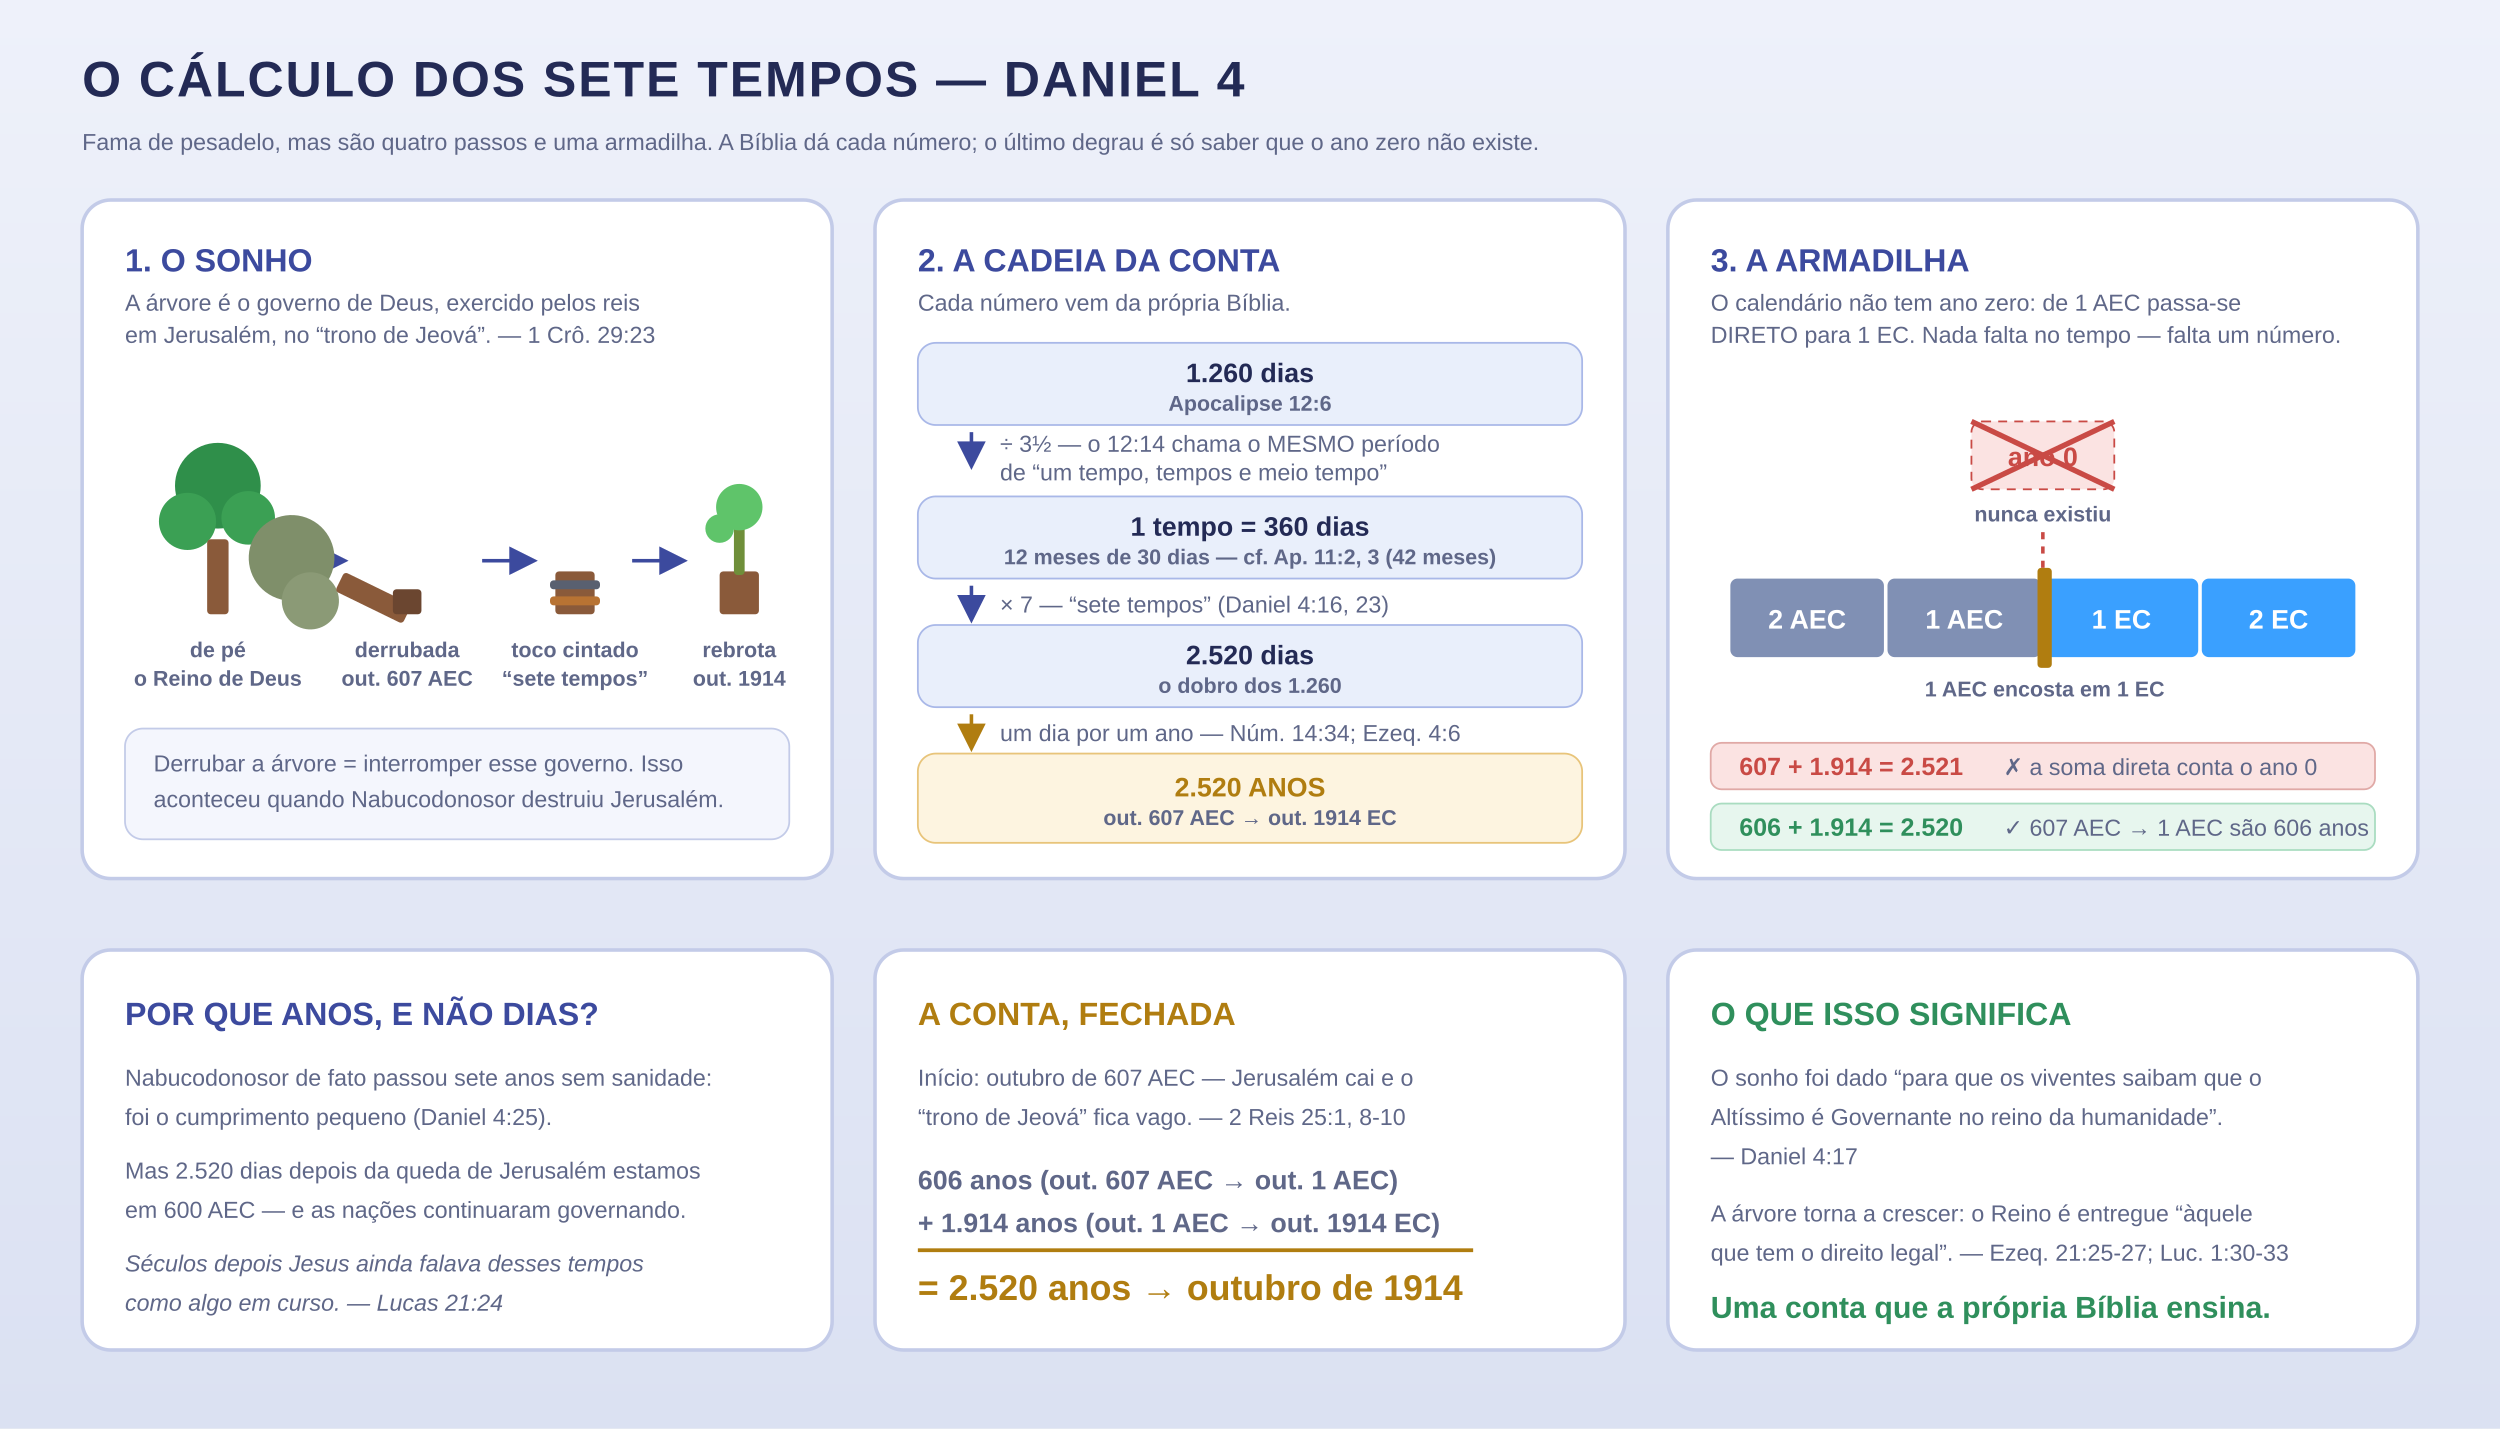
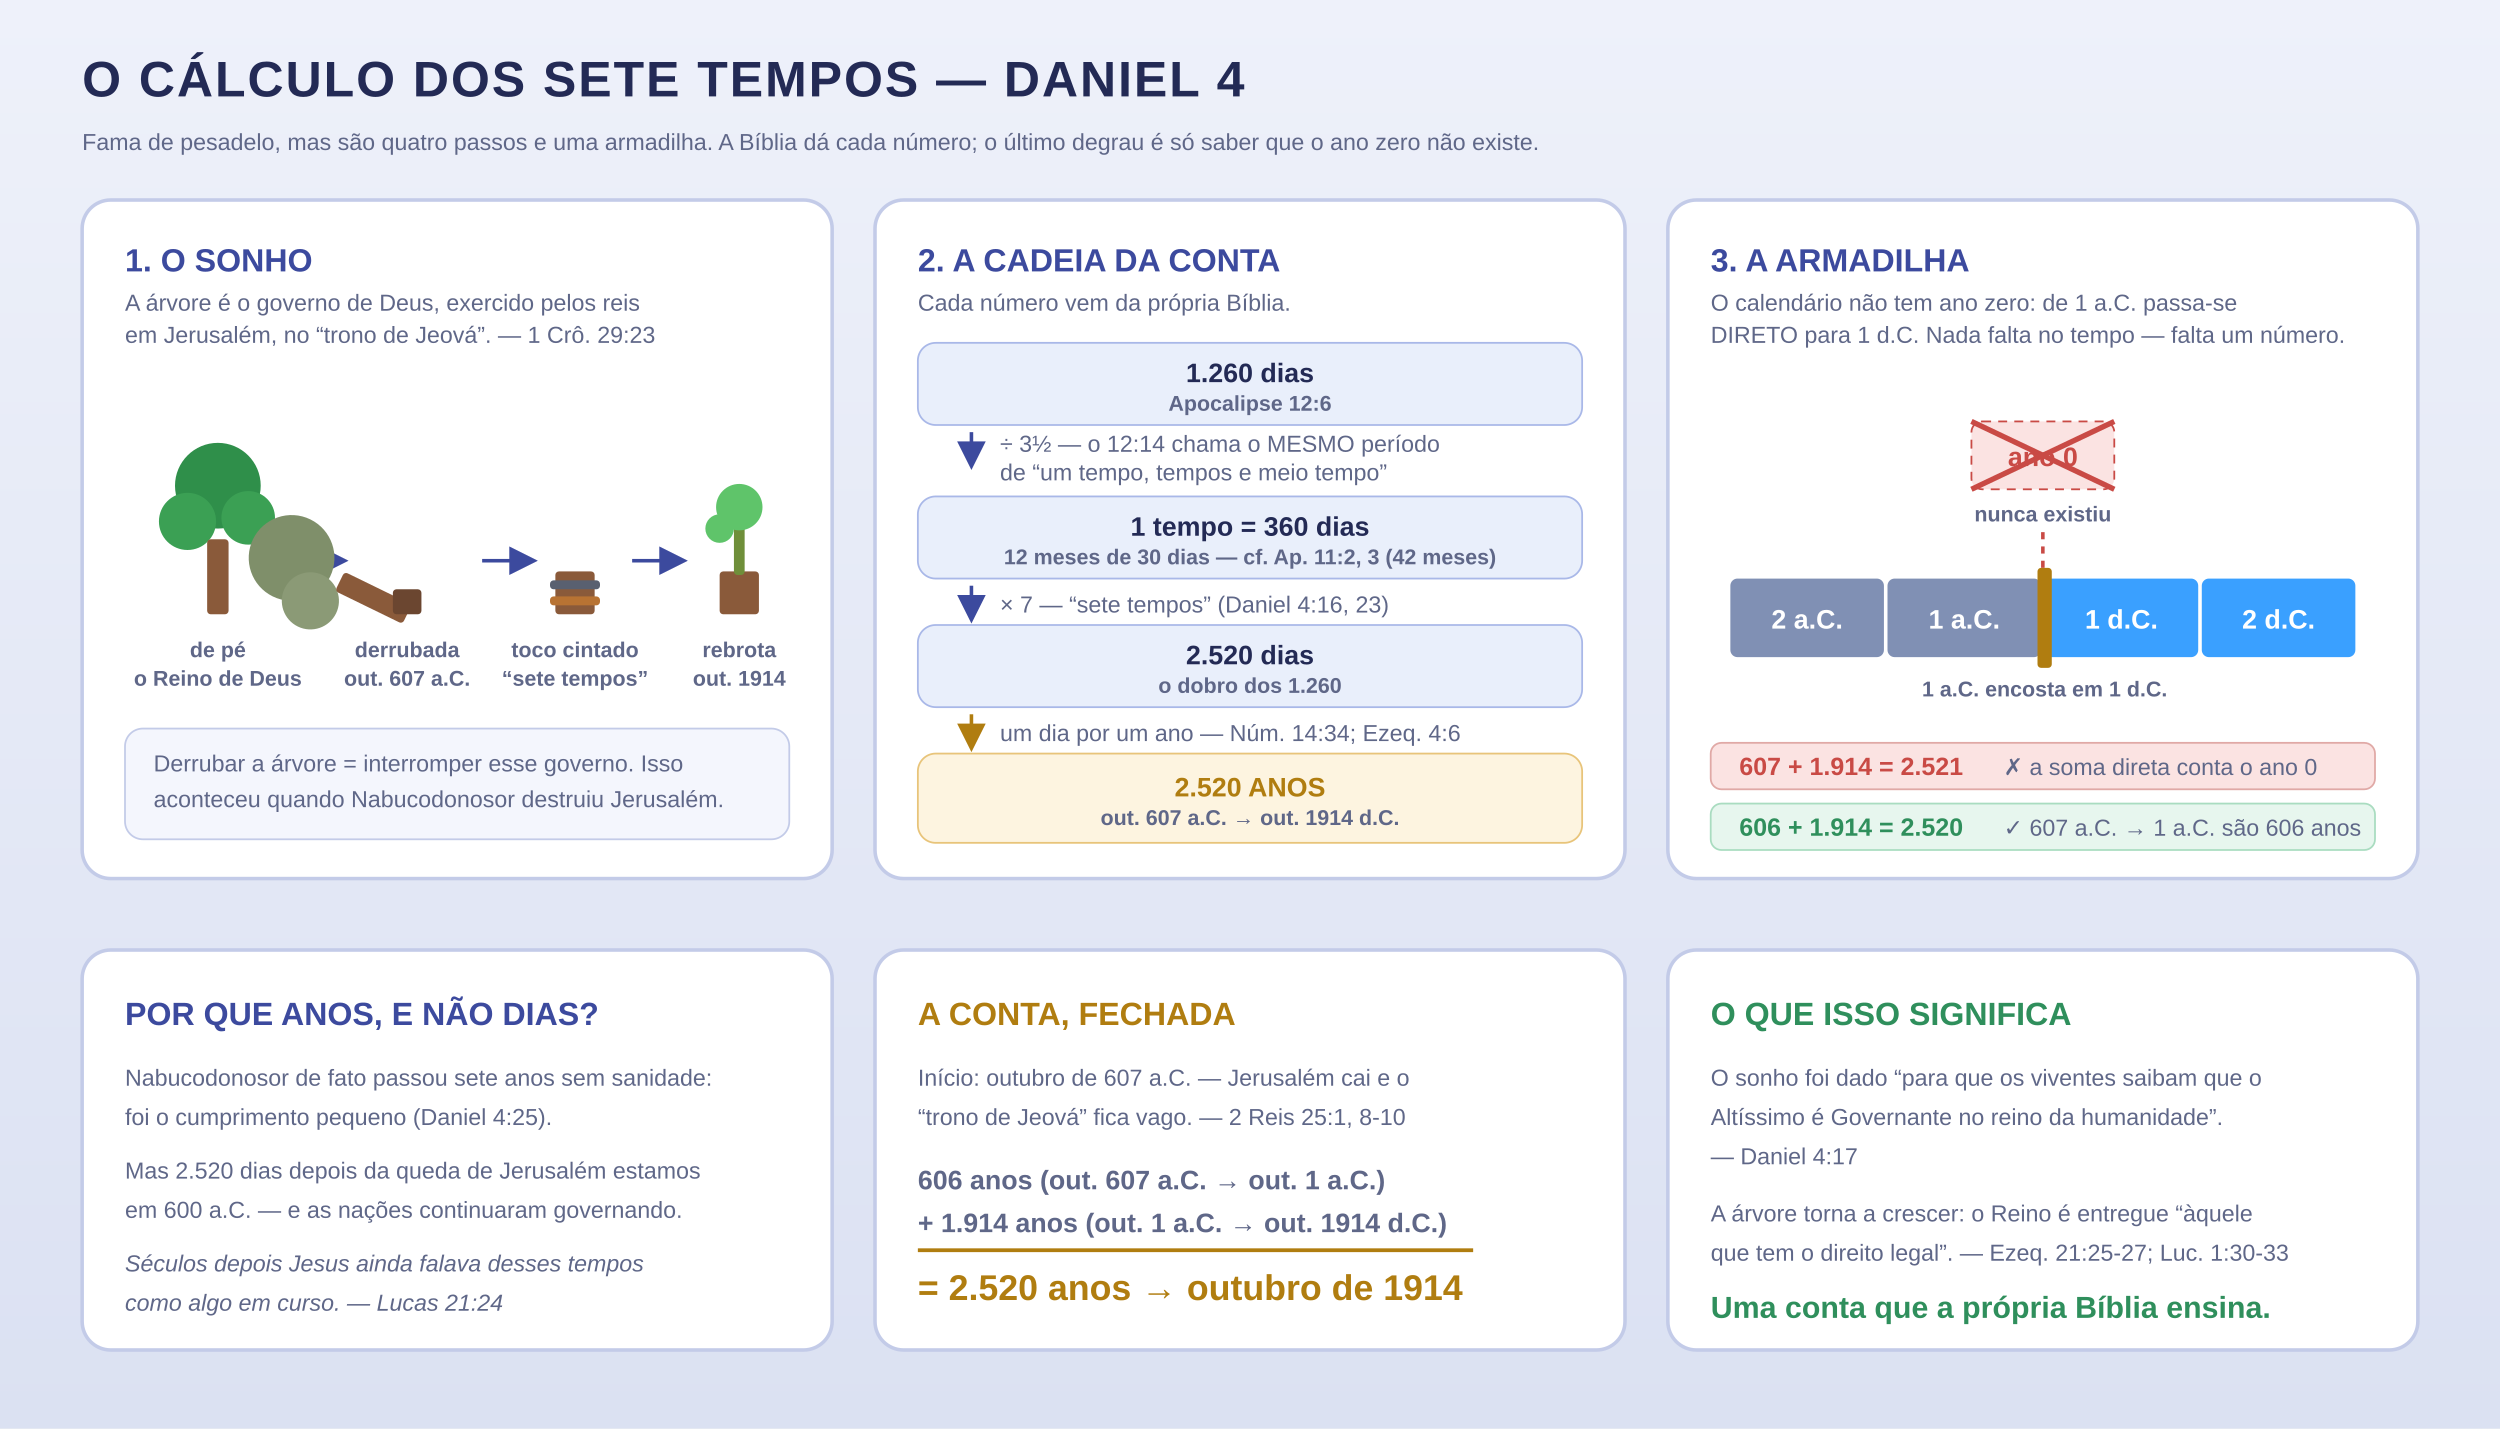
<svg xmlns="http://www.w3.org/2000/svg" viewBox="0 0 1400 800" width="1400" height="800" role="img" aria-labelledby="tit desc" font-family="'Segoe UI', 'Helvetica Neue', Arial, sans-serif" version="1.1" id="svg70">
  <defs id="defs3">
    <linearGradient id="fundo" x1="0" y1="0" x2="0" y2="1058.301" gradientTransform="scale(1.322876,0.755929)" gradientUnits="userSpaceOnUse">
      <stop offset="0" stop-color="#eef1fa" id="stop1" />
      <stop offset="1" stop-color="#dbe1f2" id="stop2" />
    </linearGradient>
    <marker id="seta" viewBox="0 0 10 10" refX="8" refY="5" markerWidth="8" markerHeight="8" orient="auto">
      <path d="M 0,0 10,5 0,10 Z" fill="#3c4a9e" id="path2" />
    </marker>
    <marker id="seta-ouro" viewBox="0 0 10 10" refX="8" refY="5" markerWidth="8" markerHeight="8" orient="auto">
      <path d="M 0,0 10,5 0,10 Z" fill="#b07d10" id="path3" />
    </marker>
  </defs>
  <style id="style3">
        .cab  { fill:#232a55; font-size:28px; font-weight:800; letter-spacing:1.1px; }
        .rot  { fill:#3c4a9e; font-size:18px; font-weight:700; }
        .rotp { fill:#5f6788; font-size:13px; }
        .painel { fill:#ffffff; stroke:#c3cbe8; stroke-width:2; }
        .not  { font-size:12px; font-weight:700; text-anchor:middle; fill:#5f6788; }
        .cx   { font-size:15px; font-weight:800; text-anchor:middle; }
        .ok   { fill:#2f8f5c; }
        .err  { fill:#c94a45; }
        .ouro { fill:#b07d10; }
    </style>
  <rect width="1400" height="800" fill="url(#fundo)" id="rect3" x="0" y="0" style="fill:url(#fundo)" />
  <text class="cab" x="46" y="54" id="text3">O CÁLCULO DOS SETE TEMPOS — DANIEL 4</text>
  <text class="rotp" x="46" y="84" font-size="16" id="text4">Fama de pesadelo, mas são quatro passos e uma armadilha. A Bíblia dá cada número; o último degrau é só saber que o ano zero não existe.</text>
  <g transform="translate(46,112)" id="g21">
    <rect class="painel" width="420" height="380" rx="16" id="rect4" x="0" y="0" />
    <text class="rot" x="24" y="40" id="text5">1. O SONHO</text>
    <text class="rotp" x="24" y="62" id="text6">A árvore é o governo de Deus, exercido pelos reis</text>
    <text class="rotp" x="24" y="80" id="text7">em Jerusalém, no “trono de Jeová”. — 1 Crô. 29:23</text>
    <g transform="translate(76,232)" id="g10">
      <circle cx="0" cy="-72" r="24" fill="#2f8f4a" id="circle7" />
      <circle cx="-17" cy="-52" r="16" fill="#3ba054" id="circle8" />
      <circle cx="17" cy="-54" r="15" fill="#3ba054" id="circle9" />
      <rect x="-6" y="-42" width="12" height="42" fill="#8a5a3a" rx="2" id="rect9" />
      <text class="not" y="24" id="text9">de pé</text>
      <text class="not" y="40" font-weight="400" id="text10">o Reino de Deus</text>
    </g>
    <path d="m 112,202 h 34" stroke="#3c4a9e" stroke-width="2" marker-end="url(#seta)" id="path10" />
    <g transform="translate(182,232)" id="g13">
      <g transform="rotate(-64)" id="g11">
        <circle cx="0" cy="-72" r="24" fill="#7f8f6a" id="circle10" />
        <circle cx="-17" cy="-52" r="16" fill="#8b9a76" id="circle11" />
        <rect x="-6" y="-42" width="12" height="42" fill="#8a5a3a" rx="2" id="rect11" />
      </g>
      <rect x="-8" y="-14" width="16" height="14" fill="#6b4630" rx="2" id="rect12" />
      <text class="not" y="24" fill="#c94a45" id="text12">derrubada</text>
-       <text class="not" y="40" font-weight="400" id="text13">out. 607 AEC</text>
+       <text class="not" y="40" font-weight="400" id="text13">out. 607 a.C.</text>
    </g>
    <path d="m 224,202 h 28" stroke="#3c4a9e" stroke-width="2" marker-end="url(#seta)" id="path13" />
    <g transform="translate(276,232)" id="g16">
      <rect x="-11" y="-24" width="22" height="24" fill="#8a5a3a" rx="2" id="rect13" />
      <rect x="-14" y="-19" width="28" height="5" fill="#596070" rx="2" id="rect14" />
      <rect x="-14" y="-10" width="28" height="5" fill="#b87333" rx="2" id="rect15" />
      <text class="not" y="24" fill="#b07d10" id="text15">toco cintado</text>
      <text class="not" y="40" font-weight="400" id="text16">“sete tempos”</text>
    </g>
    <path d="m 308,202 h 28" stroke="#3c4a9e" stroke-width="2" marker-end="url(#seta)" id="path16" />
    <g transform="translate(368,232)" id="g19">
      <rect x="-11" y="-24" width="22" height="24" fill="#8a5a3a" rx="2" id="rect16" />
      <rect x="-3" y="-52" width="6" height="30" fill="#6f8f3a" rx="2" id="rect17" />
      <circle cx="0" cy="-60" r="13" fill="#5fc46a" id="circle17" />
      <circle cx="-11" cy="-48" r="8" fill="#5fc46a" id="circle18" />
      <text class="not" y="24" fill="#2f8f5c" id="text18">rebrota</text>
      <text class="not" y="40" font-weight="400" id="text19">out. 1914</text>
    </g>
    <rect x="24" y="296" width="372" height="62" rx="10" fill="#f4f6fd" stroke="#c3cbe8" id="rect19" />
    <text class="rotp" x="40" y="320" id="text20">Derrubar a árvore = interromper esse governo. Isso</text>
    <text class="rotp" x="40" y="340" id="text21">aconteceu quando Nabucodonosor destruiu Jerusalém.</text>
  </g>
  <g transform="translate(490,112)" id="g36">
    <rect class="painel" width="420" height="380" rx="16" id="rect21" x="0" y="0" />
    <text class="rot" x="24" y="40" id="text22">2. A CADEIA DA CONTA</text>
    <text class="rotp" x="24" y="62" id="text23">Cada número vem da própria Bíblia.</text>
    <g transform="translate(24,80)" id="g25">
      <rect width="372" height="46" rx="10" fill="#e9effb" stroke="#a9b8e8" id="rect23" x="0" y="0" />
      <text class="cx" x="186" y="22" fill="#232a55" id="text24">1.260 dias</text>
      <text class="not" x="186" y="38" font-weight="400" id="text25">Apocalipse 12:6</text>
    </g>
    <path d="m 54,130 v 18" stroke="#3c4a9e" stroke-width="2" marker-end="url(#seta)" id="path25" />
    <text class="rotp" x="70" y="141" id="text26">÷ 3½ — o 12:14 chama o MESMO período</text>
    <text class="rotp" x="70" y="157" id="text27">de “um tempo, tempos e meio tempo”</text>
    <g transform="translate(24,166)" id="g29">
      <rect width="372" height="46" rx="10" fill="#e9effb" stroke="#a9b8e8" id="rect27" x="0" y="0" />
      <text class="cx" x="186" y="22" fill="#232a55" id="text28">1 tempo = 360 dias</text>
      <text class="not" x="186" y="38" font-weight="400" id="text29">12 meses de 30 dias — cf. Ap. 11:2, 3 (42 meses)</text>
    </g>
    <path d="m 54,216 v 18" stroke="#3c4a9e" stroke-width="2" marker-end="url(#seta)" id="path29" />
    <text class="rotp" x="70" y="231" id="text30">× 7 — “sete tempos” (Daniel 4:16, 23)</text>
    <g transform="translate(24,238)" id="g32">
      <rect width="372" height="46" rx="10" fill="#e9effb" stroke="#a9b8e8" id="rect30" x="0" y="0" />
      <text class="cx" x="186" y="22" fill="#232a55" id="text31">2.520 dias</text>
      <text class="not" x="186" y="38" font-weight="400" id="text32">o dobro dos 1.260</text>
    </g>
    <path d="m 54,288 v 18" stroke="#b07d10" stroke-width="2" marker-end="url(#seta-ouro)" id="path32" />
    <text class="rotp" x="70" y="303" id="text33">um dia por um ano — Núm. 14:34; Ezeq. 4:6</text>
    <g transform="translate(24,310)" id="g35">
      <rect width="372" height="50" rx="10" fill="#fdf4e0" stroke="#e8c47a" id="rect33" x="0" y="0" />
      <text class="cx" x="186" y="24" fill="#b07d10" font-size="17" id="text34">2.520 ANOS</text>
-       <text class="not" x="186" y="40" font-weight="400" id="text35">out. 607 AEC → out. 1914 EC</text>
+       <text class="not" x="186" y="40" font-weight="400" id="text35">out. 607 a.C. → out. 1914 d.C.</text>
    </g>
  </g>
  <g transform="translate(934,112)" id="g50">
    <rect class="painel" width="420" height="380" rx="16" id="rect36" x="0" y="0" />
    <text class="rot" x="24" y="40" id="text36">3. A ARMADILHA</text>
-     <text class="rotp" x="24" y="62" id="text37">O calendário não tem ano zero: de 1 AEC passa-se</text>
-     <text class="rotp" x="24" y="80" id="text38">DIRETO para 1 EC. Nada falta no tempo — falta um número.</text>
+     <text class="rotp" x="24" y="62" id="text37">O calendário não tem ano zero: de 1 a.C. passa-se</text>
+     <text class="rotp" x="24" y="80" id="text38">DIRETO para 1 d.C. Nada falta no tempo — falta um número.</text>
    <g transform="translate(210,124)" id="g40">
      <rect x="-40" y="0" width="80" height="38" rx="6" fill="#fbe3e2" stroke="#c94a45" stroke-dasharray="5, 4" id="rect38" />
      <text class="cx" x="0" y="25" fill="#c94a45" id="text39">ano 0</text>
      <line x1="-40" y1="0" x2="40" y2="38" stroke="#c94a45" stroke-width="3" id="line39" />
      <line x1="40" y1="0" x2="-40" y2="38" stroke="#c94a45" stroke-width="3" id="line40" />
      <text class="not" x="0" y="56" fill="#c94a45" id="text40">nunca existiu</text>
    </g>
    <path d="m 210,186 v 20" stroke="#c94a45" stroke-width="2" stroke-dasharray="4, 4" id="path40" />
    <g transform="translate(35,212)" id="g45">
      <g id="g41">
        <rect x="0" y="0" width="86" height="44" fill="#8090b4" rx="4" id="rect40" />
-         <text class="cx" x="43" y="28" fill="#ffffff" id="text41">2 AEC</text>
+         <text class="cx" x="43" y="28" fill="#ffffff" id="text41">2 a.C.</text>
      </g>
      <g id="g42">
        <rect x="88" y="0" width="86" height="44" fill="#8090b4" rx="4" id="rect41" />
-         <text class="cx" x="131" y="28" fill="#ffffff" id="text42">1 AEC</text>
+         <text class="cx" x="131" y="28" fill="#ffffff" id="text42">1 a.C.</text>
      </g>
      <g id="g43">
        <rect x="176" y="0" width="86" height="44" fill="#3aa0ff" rx="4" id="rect42" />
-         <text class="cx" x="219" y="28" fill="#ffffff" id="text43">1 EC</text>
+         <text class="cx" x="219" y="28" fill="#ffffff" id="text43">1 d.C.</text>
      </g>
      <g id="g44">
        <rect x="264" y="0" width="86" height="44" fill="#3aa0ff" rx="4" id="rect43" />
-         <text class="cx" x="307" y="28" fill="#ffffff" id="text44">2 EC</text>
+         <text class="cx" x="307" y="28" fill="#ffffff" id="text44">2 d.C.</text>
      </g>
      <rect x="172" y="-6" width="8" height="56" fill="#b07d10" rx="2" id="rect44" />
-       <text class="not" x="176" y="66" fill="#b07d10" id="text45">1 AEC encosta em 1 EC</text>
+       <text class="not" x="176" y="66" fill="#b07d10" id="text45">1 a.C. encosta em 1 d.C.</text>
    </g>
    <g transform="translate(24,304)" id="g47">
      <rect width="372" height="26" rx="6" fill="#fbe3e2" stroke="#e0a9a6" id="rect45" x="0" y="0" />
      <text x="16" y="18" font-size="14px" font-weight="700" class="err" id="text46">607 + 1.914 = 2.521</text>
      <text x="164" y="18" font-size="12" class="rotp" fill="#a06a68" id="text47">✗ a soma direta conta o ano 0</text>
    </g>
    <g transform="translate(24,338)" id="g49">
      <rect width="372" height="26" rx="6" fill="#e7f6ee" stroke="#a9dcc0" id="rect47" x="0" y="0" />
      <text x="16" y="18" font-size="14px" font-weight="700" class="ok" id="text48">606 + 1.914 = 2.520</text>
-       <text x="164" y="18" font-size="12" class="rotp" fill="#5a8a72" id="text49">✓ 607 AEC → 1 AEC são 606 anos</text>
+       <text x="164" y="18" font-size="12" class="rotp" fill="#5a8a72" id="text49">✓ 607 a.C. → 1 a.C. são 606 anos</text>
    </g>
  </g>
  <g transform="translate(46,532)" id="g70">
    <g id="g56">
      <rect class="painel" width="420" height="224" rx="16" id="rect50" x="0" y="0" />
      <text class="rot" x="24" y="42" id="text50">POR QUE ANOS, E NÃO DIAS?</text>
      <text class="rotp" x="24" y="76" font-size="14" id="text51">Nabucodonosor de fato passou sete anos sem sanidade:</text>
      <text class="rotp" x="24" y="98" font-size="14" id="text52">foi o cumprimento pequeno (Daniel 4:25).</text>
      <text class="rotp" x="24" y="128" font-size="14" id="text53">Mas 2.520 dias depois da queda de Jerusalém estamos</text>
-       <text class="rotp" x="24" y="150" font-size="14" id="text54">em 600 AEC — e as nações continuaram governando.</text>
+       <text class="rotp" x="24" y="150" font-size="14" id="text54">em 600 a.C. — e as nações continuaram governando.</text>
      <text class="rotp" x="24" y="180" font-size="14" font-style="italic" id="text55">Séculos depois Jesus ainda falava desses tempos</text>
      <text class="rotp" x="24" y="202" font-size="14" font-style="italic" id="text56">como algo em curso. — Lucas 21:24</text>
    </g>
    <g transform="translate(444)" id="g62">
      <rect class="painel" width="420" height="224" rx="16" fill="#fdf9ee" stroke="#e8c47a" id="rect56" x="0" y="0" />
      <text class="rot ouro" x="24" y="42" id="text57">A CONTA, FECHADA</text>
-       <text class="rotp" x="24" y="76" font-size="14" id="text58">Início: outubro de 607 AEC — Jerusalém cai e o</text>
+       <text class="rotp" x="24" y="76" font-size="14" id="text58">Início: outubro de 607 a.C. — Jerusalém cai e o</text>
      <text class="rotp" x="24" y="98" font-size="14" id="text59">“trono de Jeová” fica vago. — 2 Reis 25:1, 8-10</text>
-       <text x="24" y="134" font-size="15px" font-weight="700" fill="#5f6788" id="text60">606 anos (out. 607 AEC → out. 1 AEC)</text>
-       <text x="24" y="158" font-size="15px" font-weight="700" fill="#5f6788" id="text61">+ 1.914 anos (out. 1 AEC → out. 1914 EC)</text>
+       <text x="24" y="134" font-size="15px" font-weight="700" fill="#5f6788" id="text60">606 anos (out. 607 a.C. → out. 1 a.C.)</text>
+       <text x="24" y="158" font-size="15px" font-weight="700" fill="#5f6788" id="text61">+ 1.914 anos (out. 1 a.C. → out. 1914 d.C.)</text>
      <line x1="24" y1="168.127" x2="334.965" y2="168.127" stroke="#b07d10" stroke-width="2.123" id="line61" />
      <text class="ouro" x="24" y="196" font-size="20px" font-weight="800" id="text62">= 2.520 anos → outubro de 1914</text>
    </g>
    <g transform="translate(888)" id="g69">
      <rect class="painel" width="420" height="224" rx="16" fill="#eef8f2" stroke="#a9dcc0" id="rect62" x="0" y="0" />
      <text class="rot ok" x="24" y="42" id="text63">O QUE ISSO SIGNIFICA</text>
      <text class="rotp" x="24" y="76" font-size="14" id="text64">O sonho foi dado “para que os viventes saibam que o</text>
      <text class="rotp" x="24" y="98" font-size="14" id="text65">Altíssimo é Governante no reino da humanidade”.</text>
      <text class="rotp" x="24" y="120" font-size="14" id="text66">— Daniel 4:17</text>
      <text class="rotp" x="24" y="152" font-size="14" id="text67">A árvore torna a crescer: o Reino é entregue “àquele</text>
      <text class="rotp" x="24" y="174" font-size="14" id="text68">que tem o direito legal”. — Ezeq. 21:25-27; Luc. 1:30-33</text>
      <text class="ok" x="24" y="206" font-size="17px" font-weight="800" id="text69">Uma conta que a própria Bíblia ensina.</text>
    </g>
  </g>
</svg>
